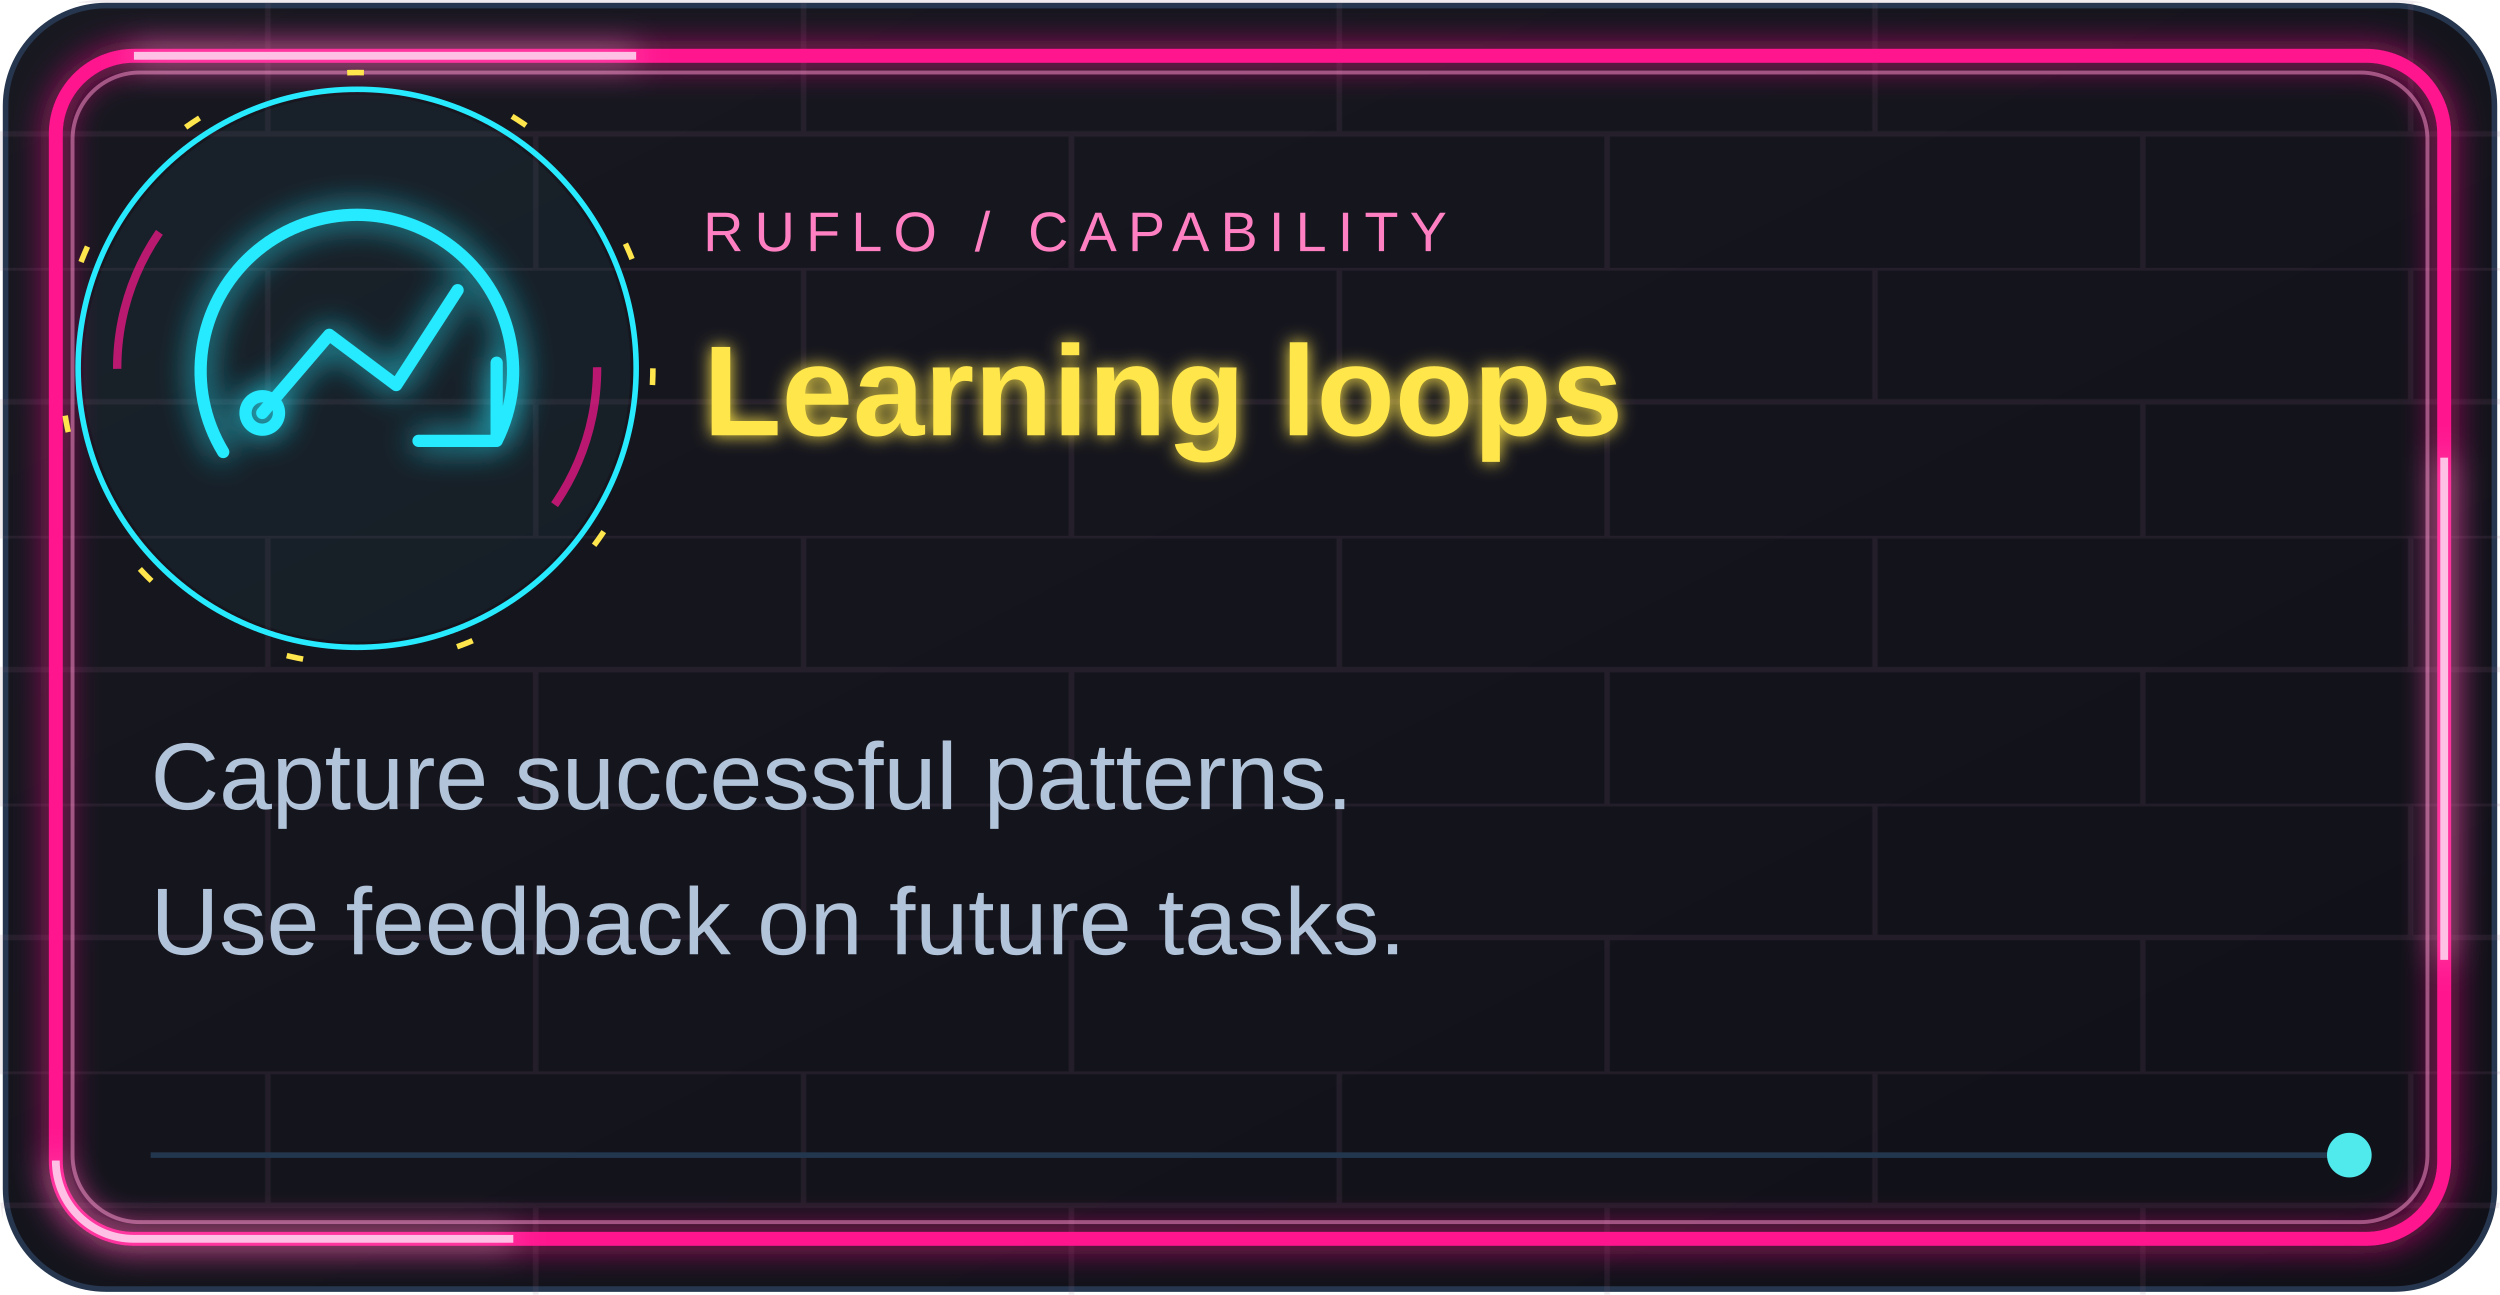
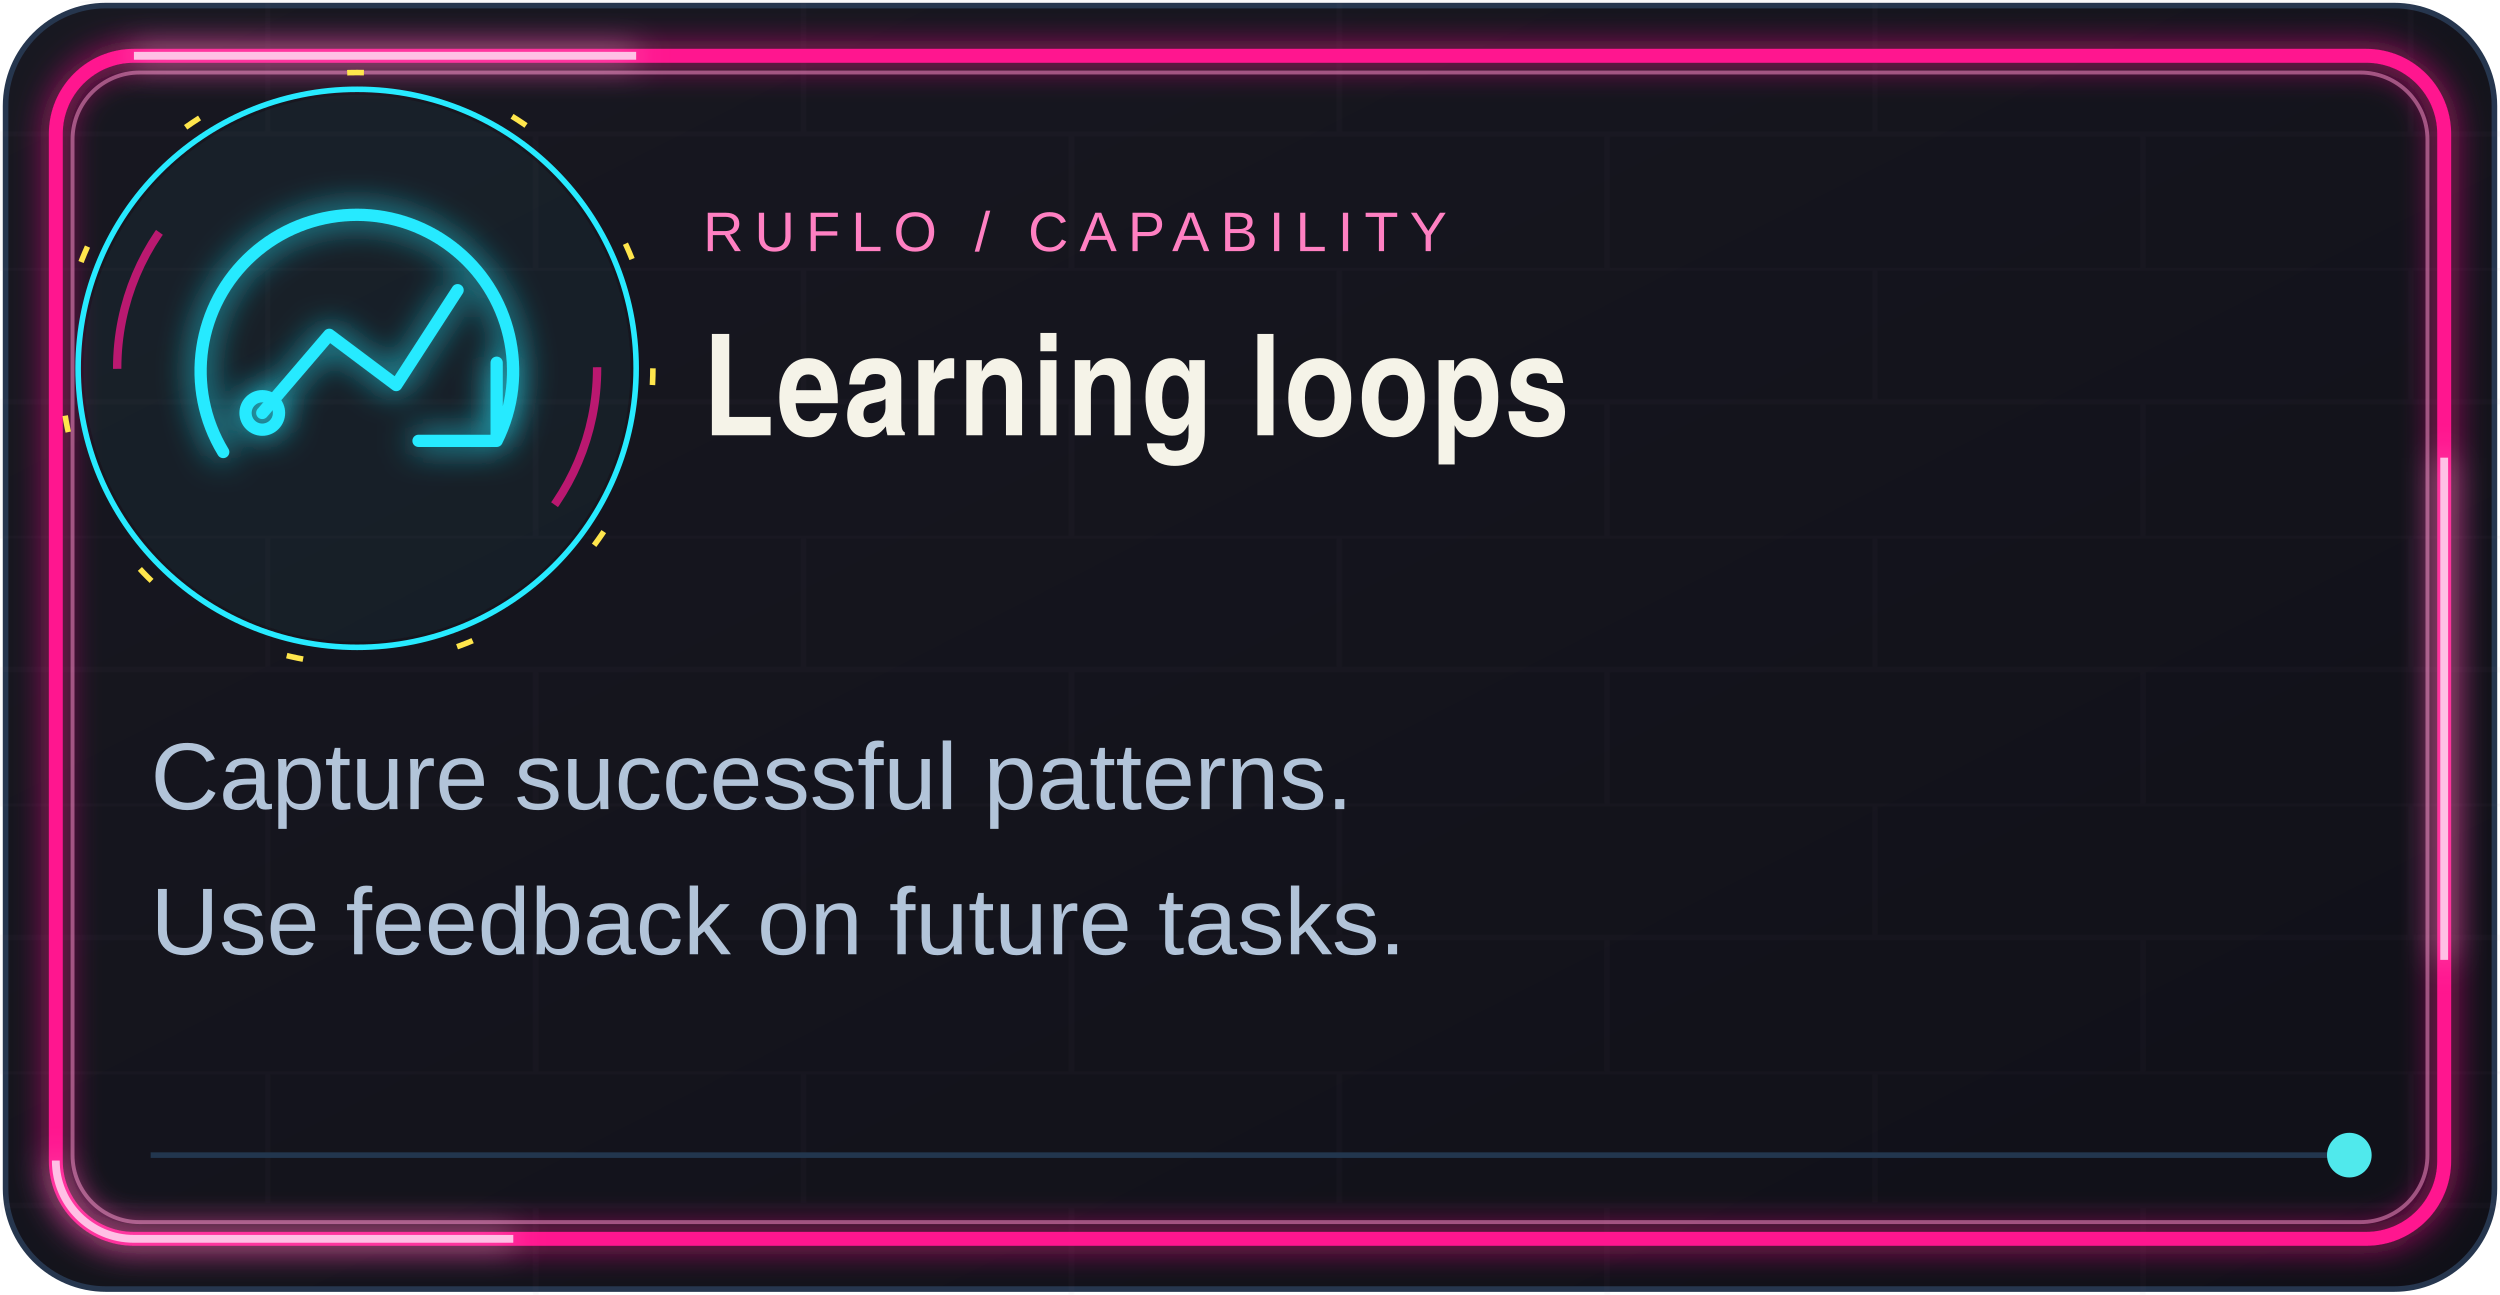
<svg xmlns="http://www.w3.org/2000/svg" width="448" height="232" viewBox="0 0 448 232" role="img" aria-labelledby="title desc">
  <defs>
    <linearGradient id="bg" x2="1" y2="1">
      <stop stop-color="#181821" />
      <stop offset="1" stop-color="#101018" />
    </linearGradient>
    <linearGradient id="neon">
      <stop stop-color="#27eaff" />
      <stop offset=".55" stop-color="#ffe32e" />
      <stop offset="1" stop-color="#ff168f" />
    </linearGradient>
    <filter id="glow" x="-60%" y="-100%" width="220%" height="300%">
      <feGaussianBlur stdDeviation="3" />
      <feMerge>
        <feMergeNode />
        <feMergeNode in="SourceGraphic" />
      </feMerge>
    </filter>
    <filter id="soft" x="-20%" y="-80%" width="140%" height="260%">
      <feGaussianBlur stdDeviation="1.5" />
      <feMerge>
        <feMergeNode />
        <feMergeNode in="SourceGraphic" />
      </feMerge>
    </filter>
    <pattern id="grid" width="96" height="48" patternUnits="userSpaceOnUse">
-       <path d="M0 0H96M0 24H96M48 0V24M0 24V48M96 24V48" fill="none" stroke="#8d6683" stroke-opacity=".13" />
+       <path d="M0 0H96M0 24H96M48 0V24M0 24V48M96 24V48" fill="none" stroke="#8d6683" stroke-opacity=".04" />
    </pattern>
  </defs>
  <style>text{font-family:Arial,Helvetica,sans-serif}.mono{font-family:monospace}.flow{stroke-dasharray:12 40;animation:flow 5s linear infinite;filter:url(#glow)}.tube{filter:url(#glow);animation:flicker 13s linear infinite}.tube2{filter:url(#glow);animation:flicker 17s 3s linear infinite}.gold{fill:#ffe64c;filter:url(#soft)}@keyframes flicker{0%,43%,45%,47%,100%{opacity:1}44%,46%{opacity:.55}}.orbit{transform-box:fill-box;transform-origin:center;animation:spin 14s linear infinite}.pulse{animation:pulse 3s ease-in-out infinite}.rise{animation:rise 7s ease-in-out infinite}@keyframes flow{to{stroke-dashoffset:-208}}@keyframes spin{to{transform:rotate(360deg)}}@keyframes pulse{0%,100%{opacity:.45}50%{opacity:1}}@keyframes rise{0%,100%{transform:translateY(0)}50%{transform:translateY(-5px)}}@media(prefers-reduced-motion:reduce){*{animation:none!important}}.rim{stroke-dasharray:90 390;animation:rim 9s linear infinite;filter:url(#glow)}.sweep{animation:sweep 8s ease-in-out infinite;opacity:.18}.halo{transform-box:fill-box;transform-origin:center;animation:halo 4s ease-out infinite}.equalizer{transform-box:fill-box;transform-origin:bottom;animation:eq 1.6s ease-in-out infinite alternate}@keyframes rim{to{stroke-dashoffset:-960}}@keyframes sweep{0%,100%{transform:translateX(-200px);opacity:0}30%,70%{opacity:.18}85%{transform:translateX(1100px);opacity:0}}@keyframes halo{0%{transform:scale(.8);opacity:0}25%{opacity:.4}100%{transform:scale(1.25);opacity:0}}@keyframes eq{from{transform:scaleY(.3)}to{transform:scaleY(1)}}@media(prefers-reduced-motion:reduce){*{animation:none!important}.sweep,.halo{display:none}}</style>
  <rect x="1" y="1" width="446" height="230" rx="18" fill="url(#bg)" stroke="#26364e" />
  <rect width="448" height="232" rx="18" fill="url(#grid)" />
  <rect x="10" y="10" width="428" height="212" rx="14" fill="none" stroke="#ff168f" stroke-width="2.5" class="tube" />
  <rect x="13" y="13" width="422" height="206" rx="12" fill="none" stroke="#ff9ad0" stroke-opacity=".5" stroke-width=".7" />
  <rect class="rim" x="10" y="10" width="428" height="212" rx="14" fill="none" stroke="#ffc0e5" stroke-width="1.4" />
  <g transform="translate(64 66)">
    <circle class="pulse" r="49" fill="#36e5e9" fill-opacity=".045" />
    <g class="tube2" fill="none" stroke="#26eaff" stroke-width="2.2" stroke-linecap="round" stroke-linejoin="round">
      <path d="M-24 15A28 28 0 1 1 25 13M25 13V-1M25 13H11" />
      <path d="M-17 8L-5 -6L7 3L18 -14" />
      <circle cx="-17" cy="8" r="3" />
    </g>
    <circle class="halo" r="50" fill="none" stroke="#27eaff" stroke-width="1" />
    <circle class="orbit" style="animation-direction:reverse;animation-duration:21s" r="53" fill="none" stroke="#ffe64c" stroke-width="1" stroke-dasharray="3 28" />
    <circle class="orbit" r="43" fill="none" stroke="#ff168f" stroke-width="1.5" stroke-dasharray="26 109" opacity=".7" />
  </g>
  <text x="126" y="45" fill="#ff80c2" font-size="10" letter-spacing="2">RUFLO / CAPABILITY</text>
-   <text x="126" y="78" class="gold" font-size="23" font-weight="700">Learning loops</text>
+   <g transform="translate(126.0 78.0)" aria-label="Learning loops">
+     <path d="M4.681 -18.165H1.569V0.0H12.093V-3.289H4.681ZM21.018 -3.972C20.74 -3.011 20.082 -2.505 19.096 -2.505C17.527 -2.505 16.743 -3.491 16.566 -5.743H24.13V-6.376C24.13 -11.157 22.258 -13.814 18.893 -13.814C15.604 -13.814 13.656 -11.183 13.656 -6.78C13.656 -2.226 15.604 0.354 19.045 0.354C20.285 0.354 21.322 0.0 22.157 -0.734C23.093 -1.518 23.523 -2.302 24.004 -3.972ZM16.641 -8.071C16.894 -10.019 17.578 -10.904 18.868 -10.904C20.183 -10.904 20.942 -9.968 21.145 -8.071ZM28.956 -9.108C29.134 -10.474 29.64 -10.98 30.879 -10.98C32.068 -10.98 32.676 -10.474 32.676 -9.462C32.676 -8.804 32.372 -8.476 31.664 -8.349L29.058 -7.868C26.983 -7.489 25.819 -5.946 25.819 -3.593C25.819 -1.164 27.135 0.354 29.26 0.354C30.702 0.354 31.613 -0.152 32.752 -1.594C32.827 -0.86 32.853 -0.658 33.03 0.0H36.142V-0.531C35.686 -0.734 35.509 -1.29 35.509 -2.631V-9.918C35.509 -12.397 33.865 -13.814 31.031 -13.814C29.108 -13.814 27.818 -13.257 27.034 -12.093C26.553 -11.309 26.325 -10.601 26.174 -9.108ZM32.676 -4.832C32.676 -3.365 31.537 -2.176 30.12 -2.176C29.26 -2.176 28.729 -2.808 28.729 -3.82C28.729 -4.984 29.235 -5.515 30.702 -5.819C31.866 -6.047 32.296 -6.199 32.676 -6.553ZM38.564 0.0H41.449V-7.008C41.449 -9.184 42.334 -10.221 44.257 -10.221C44.586 -10.221 44.738 -10.221 44.991 -10.171V-13.763L44.864 -13.788C44.561 -13.814 44.561 -13.814 44.409 -13.814C42.992 -13.814 42.208 -13.105 41.347 -11.056V-13.46H38.564ZM49.944 -13.46H47.16V0.0H50.045V-7.716C50.045 -9.639 50.93 -10.828 52.398 -10.828C53.713 -10.828 54.27 -10.044 54.27 -8.172V0.0H57.154V-9.31C57.154 -12.068 55.661 -13.814 53.334 -13.814C51.74 -13.814 50.728 -13.08 49.944 -11.41ZM60.437 -13.46V0.0H63.321V-13.46ZM63.321 -18.343H60.437V-15.053H63.321ZM69.387 -13.46H66.604V0.0H69.488V-7.716C69.488 -9.639 70.374 -10.828 71.841 -10.828C73.157 -10.828 73.713 -10.044 73.713 -8.172V0.0H76.598V-9.31C76.598 -12.068 75.105 -13.814 72.777 -13.814C71.183 -13.814 70.171 -13.08 69.387 -11.41ZM87.117 -13.46V-11.385C86.358 -13.105 85.421 -13.814 83.878 -13.814C81.095 -13.814 79.274 -11.056 79.274 -6.856C79.274 -2.581 81.095 0.076 84.005 0.076C85.472 0.076 86.206 -0.455 86.99 -2.024V-0.278C86.99 1.872 86.282 2.783 84.587 2.783C83.777 2.783 83.17 2.555 82.917 2.151C82.79 1.973 82.74 1.822 82.664 1.442H79.501C79.678 2.732 79.881 3.289 80.463 3.947C81.348 4.959 82.74 5.49 84.511 5.49C86.358 5.49 87.876 4.908 88.761 3.82C89.545 2.859 89.9 1.493 89.9 -0.708V-13.46ZM84.587 -10.727C86.029 -10.727 87.015 -9.108 87.015 -6.755C87.015 -4.301 86.13 -2.909 84.587 -2.909C83.119 -2.909 82.259 -4.326 82.259 -6.755C82.259 -9.235 83.144 -10.727 84.587 -10.727ZM102.209 -18.165H99.324V0.0H102.209ZM110.577 -13.814C107.06 -13.814 104.859 -11.081 104.859 -6.704C104.859 -2.429 107.085 0.354 110.501 0.354C113.916 0.354 116.143 -2.429 116.143 -6.704C116.143 -11.005 113.942 -13.814 110.577 -13.814ZM110.526 -10.828C112.221 -10.828 113.157 -9.361 113.157 -6.73C113.157 -4.073 112.221 -2.631 110.501 -2.631C108.781 -2.631 107.844 -4.073 107.844 -6.73C107.844 -9.412 108.781 -10.828 110.526 -10.828ZM123.752 -13.814C120.235 -13.814 118.034 -11.081 118.034 -6.704C118.034 -2.429 120.261 0.354 123.676 0.354C127.092 0.354 129.318 -2.429 129.318 -6.704C129.318 -11.005 127.117 -13.814 123.752 -13.814ZM123.702 -10.828C125.397 -10.828 126.333 -9.361 126.333 -6.73C126.333 -4.073 125.397 -2.631 123.676 -2.631C121.956 -2.631 121.02 -4.073 121.02 -6.73C121.02 -9.412 121.956 -10.828 123.702 -10.828ZM134.575 -13.46H131.792V5.237H134.676V-1.796C135.435 -0.253 136.32 0.354 137.813 0.354C140.672 0.354 142.493 -2.454 142.493 -6.882C142.493 -11.081 140.647 -13.814 137.838 -13.814C136.346 -13.814 135.409 -13.131 134.575 -11.436ZM137.029 -10.727C138.572 -10.727 139.508 -9.209 139.508 -6.704C139.508 -4.149 138.572 -2.555 137.079 -2.555C135.46 -2.555 134.575 -3.972 134.575 -6.578C134.575 -9.336 135.409 -10.727 137.029 -10.727ZM154.125 -9.361C153.898 -11.233 153.518 -12.093 152.607 -12.827C151.823 -13.46 150.659 -13.814 149.293 -13.814C147.446 -13.814 146.131 -13.181 145.372 -11.891C144.942 -11.157 144.714 -10.272 144.714 -9.336C144.714 -7.084 146.08 -5.819 149.141 -5.237C150.786 -4.908 151.545 -4.453 151.545 -3.744C151.545 -2.884 150.811 -2.353 149.647 -2.353C148.079 -2.353 147.345 -2.96 147.294 -4.301H144.309C144.486 -2.454 144.84 -1.619 145.802 -0.81C146.713 -0.076 148.053 0.354 149.546 0.354C152.607 0.354 154.454 -1.366 154.454 -4.2C154.454 -4.984 154.277 -5.692 153.948 -6.249C153.392 -7.185 151.848 -7.995 149.926 -8.374C148.256 -8.678 147.547 -9.133 147.547 -9.842C147.547 -10.677 148.155 -11.107 149.293 -11.107C150.583 -11.107 151.064 -10.677 151.267 -9.361Z" fill="#f5f3e8" />
+   </g>
  <text x="27" y="145" fill="#b2c4d9" font-size="17">Capture successful patterns.</text>
  <text x="27" y="171" fill="#b2c4d9" font-size="17">Use feedback on future tasks.</text>
  <path d="M27 207H421" stroke="#22364e" />
  <path class="flow" d="M27 207H421" stroke="url(#neon)" stroke-width="2" />
  <circle class="pulse" cx="421" cy="207" r="4" fill="#50e9ec" />
</svg>
